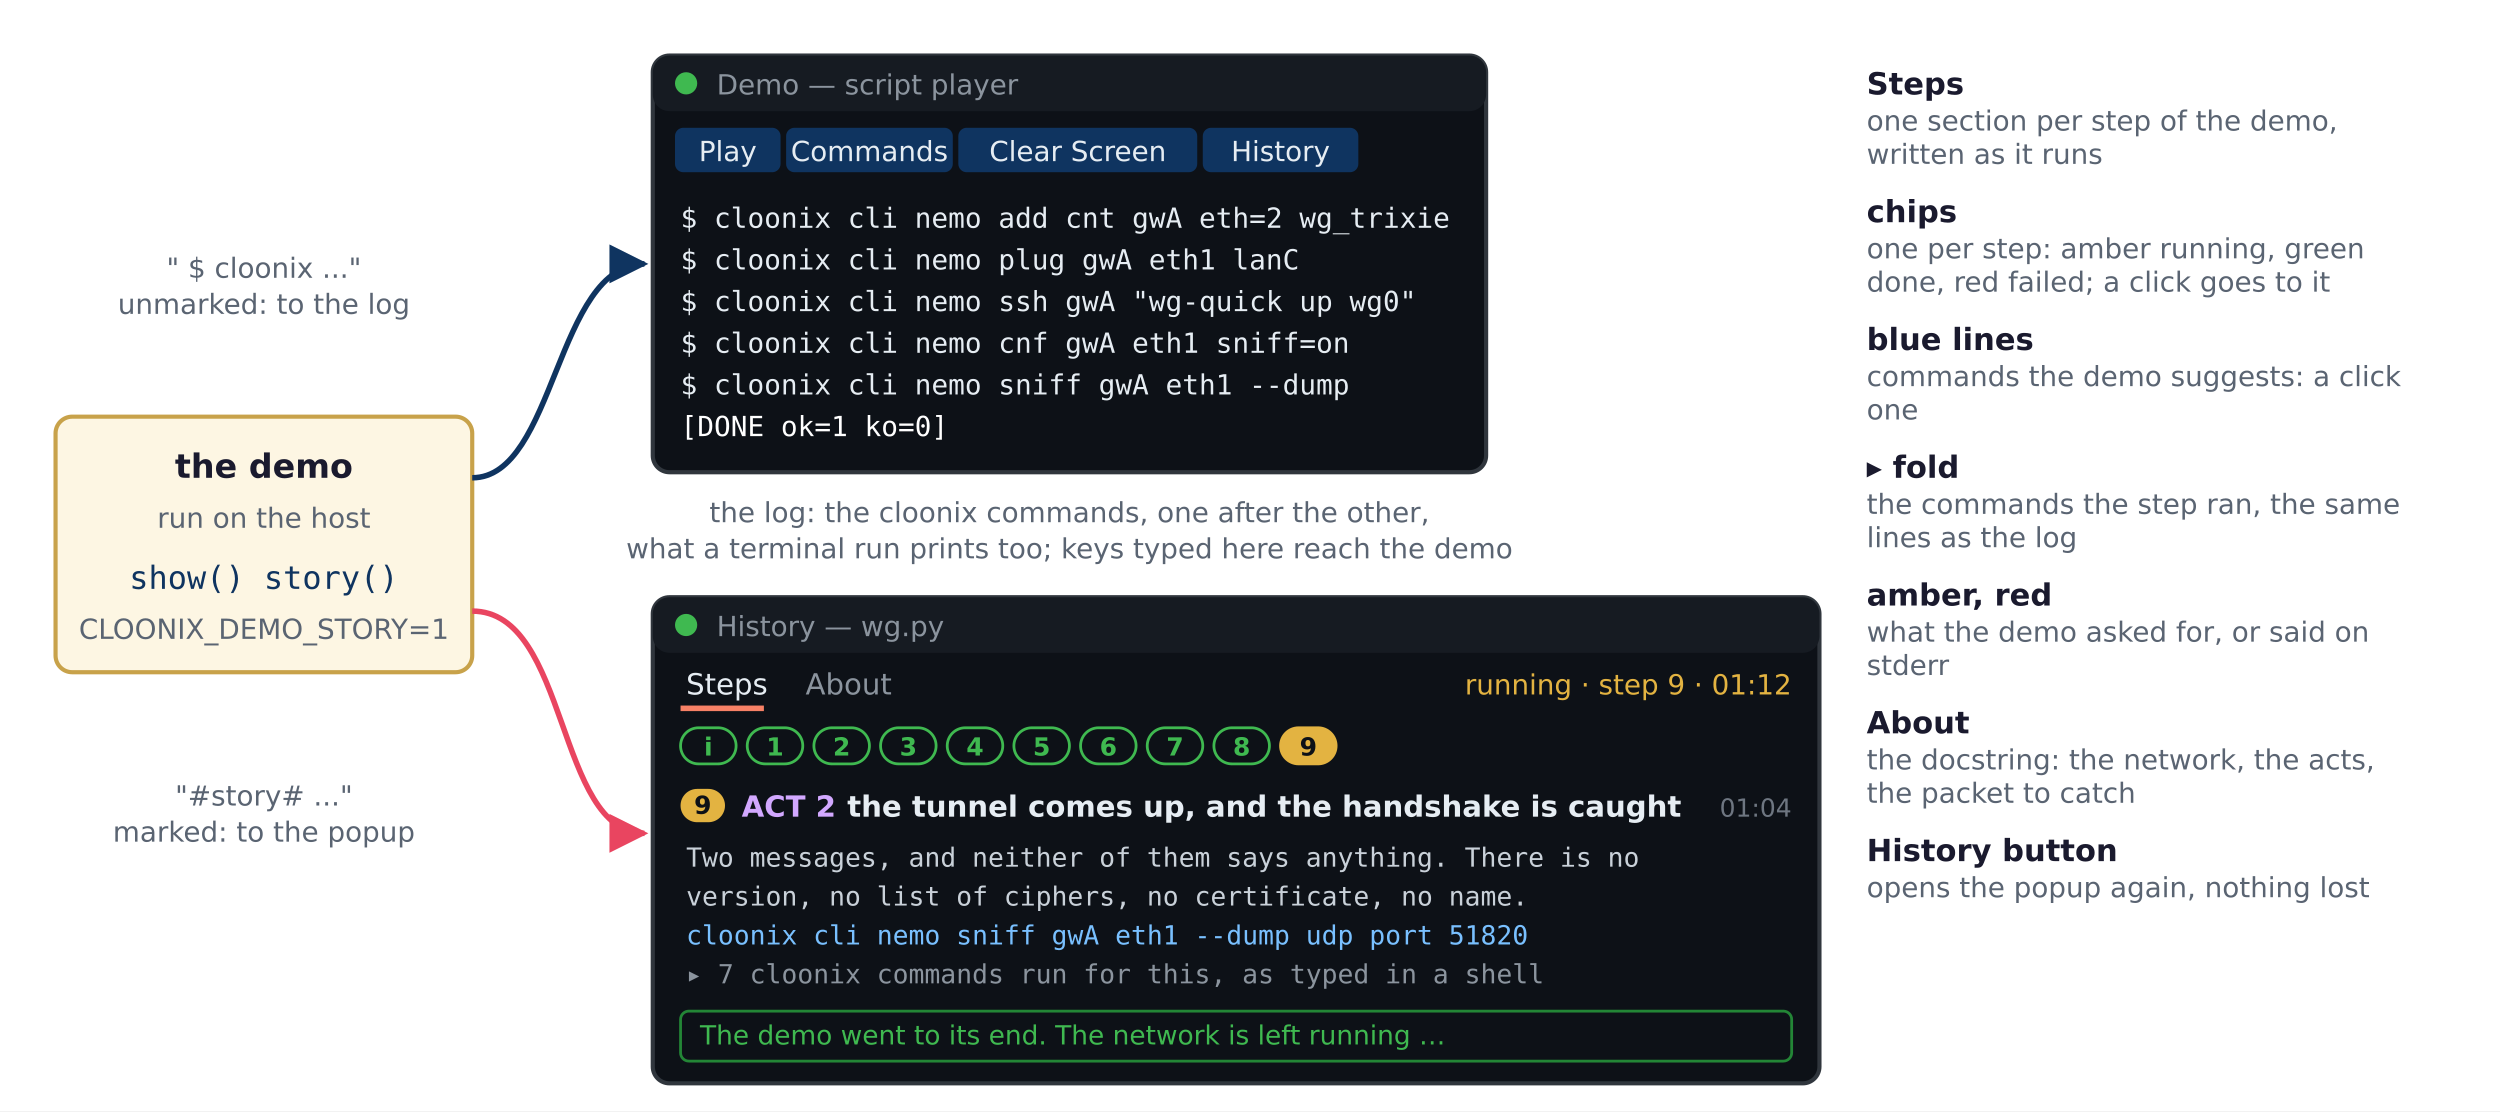
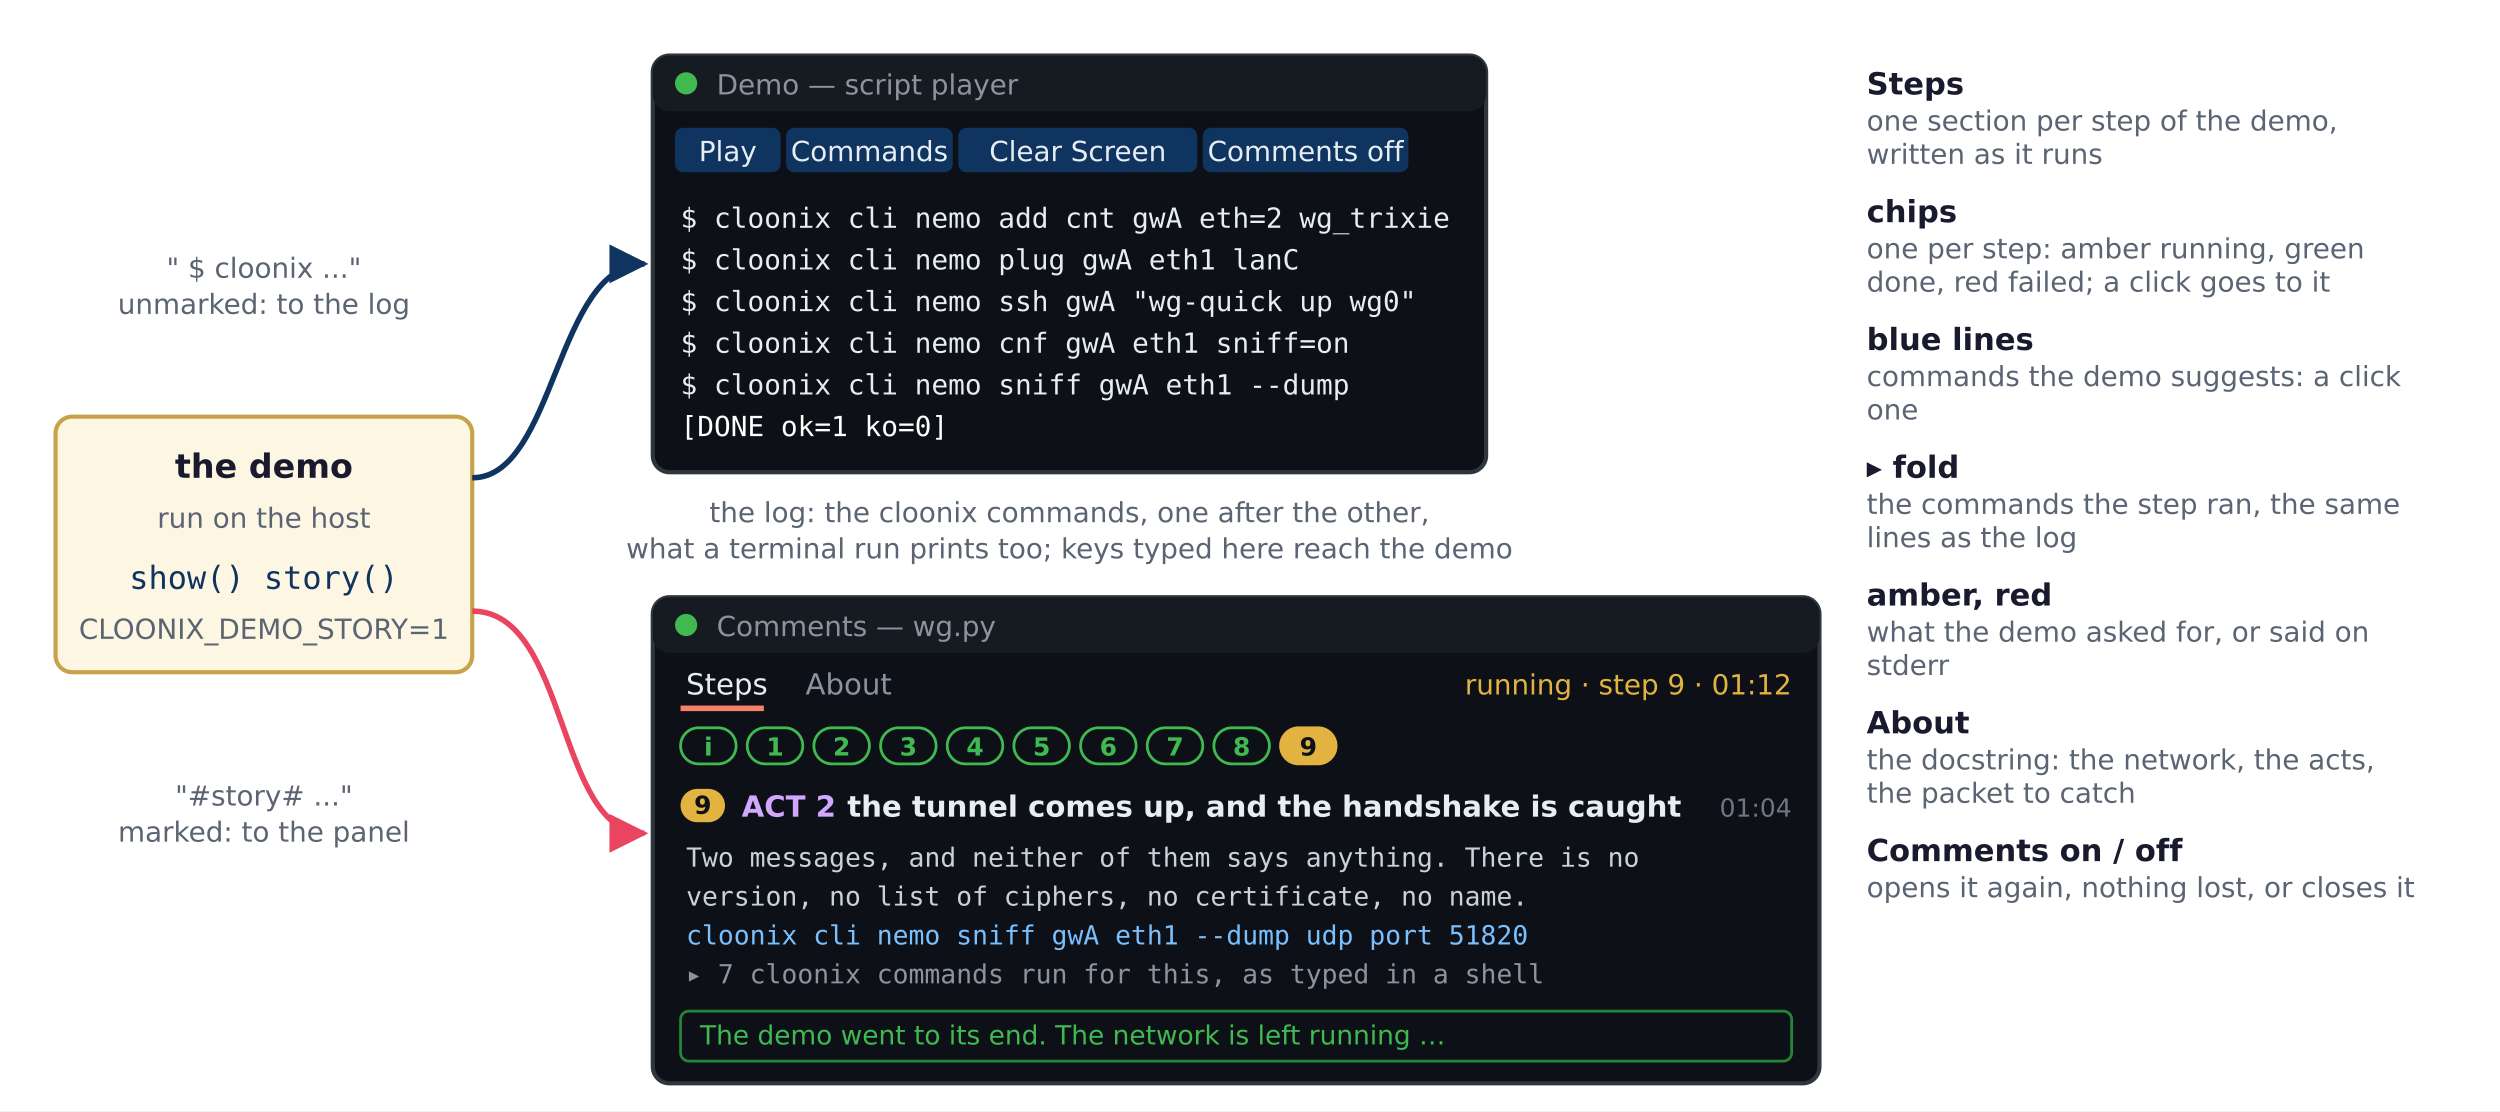
<svg xmlns="http://www.w3.org/2000/svg" viewBox="0 0 900 400" width="900" height="400" font-family="DejaVu Sans, Helvetica, Arial, sans-serif">
  <defs>
    <marker id="a" viewBox="0 0 10 10" refX="9" refY="5" markerWidth="7" markerHeight="7" orient="auto">
      <path d="M0,0 L10,5 L0,10 z" fill="#0f3460" />
    </marker>
    <marker id="ar" viewBox="0 0 10 10" refX="9" refY="5" markerWidth="7" markerHeight="7" orient="auto">
      <path d="M0,0 L10,5 L0,10 z" fill="#e94560" />
    </marker>
    <marker id="ag" viewBox="0 0 10 10" refX="9" refY="5" markerWidth="7" markerHeight="7" orient="auto">
      <path d="M0,0 L10,5 L0,10 z" fill="#7a8695" />
    </marker>
  </defs>
  <style>
text{fill:#1a1a2e;font-size:12px}
.m{font-family:monospace;font-size:11.5px;fill:#0f3460}
.w{fill:#ffffff;font-size:11px;font-weight:bold}
.s{font-size:10px;fill:#5a6472}
.box{fill:#f7f8fa;stroke:#0f3460;stroke-width:1.5}
.acc{fill:#fdeef1;stroke:#e94560;stroke-width:1.5}
.gry{fill:#f2f3f5;stroke:#7a8695;stroke-width:1.5}
.grn{fill:#eef8f1;stroke:#27ae60;stroke-width:1.5}
.yel{fill:#fdf6e3;stroke:#c8a24a;stroke-width:1.5}
.zone{fill:#eef4ff;stroke:#5a7fbf;stroke-width:1.5;stroke-dasharray:7 4}
.zoner{fill:#fff5f7;stroke:#e94560;stroke-width:1.5;stroke-dasharray:7 4}
.zoneg{fill:#f6f7f8;stroke:#7a8695;stroke-width:1.5;stroke-dasharray:7 4}
.cab{stroke:#3498db;stroke-width:2.5;fill:none}
.arr{stroke:#0f3460;stroke-width:2;fill:none;marker-end:url(#a)}
.arr2{stroke:#0f3460;stroke-width:2;fill:none;marker-end:url(#a);marker-start:url(#a)}
.arrr{stroke:#e94560;stroke-width:2;fill:none;marker-end:url(#ar)}
.arg{stroke:#7a8695;stroke-width:1.5;fill:none;stroke-dasharray:5 3;marker-end:url(#ag)}
.lin{stroke:#0f3460;stroke-width:1.5;fill:none}
.cross{stroke:#e94560;stroke-width:3}
</style>
  <rect width="900" height="400" fill="#ffffff" />
  <rect x="20" y="150" width="150" height="92" rx="6" class="yel" />
  <text x="95" y="172" text-anchor="middle" font-weight="bold">the demo</text>
  <text x="95" y="190" text-anchor="middle" class="s">run on the host</text>
  <text x="95" y="212" text-anchor="middle" class="m">show()   story()</text>
  <text x="95" y="230" text-anchor="middle" class="s">CLOONIX_DEMO_STORY=1</text>
  <path d="M170,172 C200,172 200,95 232,95" class="arr" />
  <text x="95" y="100" text-anchor="middle" class="s">"    $ cloonix ..."</text>
  <text x="95" y="113" text-anchor="middle" class="s">unmarked: to the log</text>
  <path d="M170,220 C205,220 200,300 232,300" class="arrr" />
  <text x="95" y="290" text-anchor="middle" class="s">"#story# ..."</text>
-   <text x="95" y="303" text-anchor="middle" class="s">marked: to the popup</text>
+   <text x="95" y="303" text-anchor="middle" class="s">marked: to the panel</text>
  <rect x="235" y="20" width="300" height="150" rx="6" fill="#0d1117" stroke="#30363d" stroke-width="1.5" />
  <rect x="235" y="20" width="300" height="20" rx="6" fill="#161b22" />
  <circle cx="247" cy="30" r="4" fill="#3fb950" />
  <text x="258" y="34" style="fill:#8b949e;font-size:10px">Demo — script player</text>
  <rect x="243" y="46" width="38" height="16" rx="3" fill="#0f3460" />
  <text x="262" y="58" text-anchor="middle" style="fill:#e6edf3;font-size:10px">Play</text>
  <rect x="283" y="46" width="60" height="16" rx="3" fill="#0f3460" />
  <text x="313" y="58" text-anchor="middle" style="fill:#e6edf3;font-size:10px">Commands</text>
  <rect x="345" y="46" width="86" height="16" rx="3" fill="#0f3460" />
  <text x="388" y="58" text-anchor="middle" style="fill:#e6edf3;font-size:10px">Clear Screen</text>
-   <rect x="433" y="46" width="56" height="16" rx="3" fill="#0f3460" />
-   <text x="461" y="58" text-anchor="middle" style="fill:#e6edf3;font-size:10px">History</text>
+   <rect x="433" y="46" width="74" height="16" rx="3" fill="#0f3460" />
+   <text x="470" y="58" text-anchor="middle" style="fill:#e6edf3;font-size:10px">Comments off</text>
  <text x="245" y="82" style="font-family:monospace;font-size:10px;fill:#e6edf3">$ cloonix cli nemo add cnt gwA eth=2 wg_trixie</text>
  <text x="245" y="97" style="font-family:monospace;font-size:10px;fill:#e6edf3">$ cloonix cli nemo plug gwA eth1 lanC</text>
  <text x="245" y="112" style="font-family:monospace;font-size:10px;fill:#e6edf3">$ cloonix cli nemo ssh gwA "wg-quick up wg0"</text>
  <text x="245" y="127" style="font-family:monospace;font-size:10px;fill:#e6edf3">$ cloonix cli nemo cnf gwA eth1 sniff=on</text>
  <text x="245" y="142" style="font-family:monospace;font-size:10px;fill:#e6edf3">$ cloonix cli nemo sniff gwA eth1 --dump</text>
  <text x="245" y="157" style="font-family:monospace;font-size:10px;fill:#ffffff">[DONE ok=1 ko=0]</text>
  <text x="385" y="188" text-anchor="middle" class="s">the log: the cloonix commands, one after the other,</text>
  <text x="385" y="201" text-anchor="middle" class="s">what a terminal run prints too; keys typed here reach the demo</text>
  <rect x="235" y="215" width="420" height="175" rx="6" fill="#0d1117" stroke="#30363d" stroke-width="1.5" />
  <rect x="235" y="215" width="420" height="20" rx="6" fill="#161b22" />
  <circle cx="247" cy="225" r="4" fill="#3fb950" />
-   <text x="258" y="229" style="fill:#8b949e;font-size:10px">History — wg.py</text>
+   <text x="258" y="229" style="fill:#8b949e;font-size:10px">Comments — wg.py</text>
  <text x="247" y="250" style="fill:#e6edf3;font-size:10.5px">Steps</text>
  <rect x="245" y="254" width="30" height="2" fill="#f78166" />
  <text x="290" y="250" style="fill:#8b949e;font-size:10.5px">About</text>
  <text x="645" y="250" text-anchor="end" style="fill:#e3b341;font-size:10px">running · step 9 · 01:12</text>
  <rect x="245" y="262" width="20" height="13" rx="6.5" fill="none" stroke="#3fb950" />
  <text x="255" y="272" text-anchor="middle" style="fill:#3fb950;font-size:9px;font-weight:bold">i</text>
  <rect x="269" y="262" width="20" height="13" rx="6.5" fill="none" stroke="#3fb950" />
  <text x="279" y="272" text-anchor="middle" style="fill:#3fb950;font-size:9px;font-weight:bold">1</text>
  <rect x="293" y="262" width="20" height="13" rx="6.5" fill="none" stroke="#3fb950" />
  <text x="303" y="272" text-anchor="middle" style="fill:#3fb950;font-size:9px;font-weight:bold">2</text>
  <rect x="317" y="262" width="20" height="13" rx="6.5" fill="none" stroke="#3fb950" />
  <text x="327" y="272" text-anchor="middle" style="fill:#3fb950;font-size:9px;font-weight:bold">3</text>
  <rect x="341" y="262" width="20" height="13" rx="6.5" fill="none" stroke="#3fb950" />
  <text x="351" y="272" text-anchor="middle" style="fill:#3fb950;font-size:9px;font-weight:bold">4</text>
  <rect x="365" y="262" width="20" height="13" rx="6.5" fill="none" stroke="#3fb950" />
  <text x="375" y="272" text-anchor="middle" style="fill:#3fb950;font-size:9px;font-weight:bold">5</text>
  <rect x="389" y="262" width="20" height="13" rx="6.5" fill="none" stroke="#3fb950" />
  <text x="399" y="272" text-anchor="middle" style="fill:#3fb950;font-size:9px;font-weight:bold">6</text>
  <rect x="413" y="262" width="20" height="13" rx="6.5" fill="none" stroke="#3fb950" />
  <text x="423" y="272" text-anchor="middle" style="fill:#3fb950;font-size:9px;font-weight:bold">7</text>
  <rect x="437" y="262" width="20" height="13" rx="6.5" fill="none" stroke="#3fb950" />
  <text x="447" y="272" text-anchor="middle" style="fill:#3fb950;font-size:9px;font-weight:bold">8</text>
  <rect x="461" y="262" width="20" height="13" rx="6.5" fill="#e3b341" stroke="#e3b341" />
  <text x="471" y="272" text-anchor="middle" style="fill:#0d1117;font-size:9px;font-weight:bold">9</text>
  <rect x="245" y="284" width="16" height="12" rx="6" fill="#e3b341" />
  <text x="253" y="293" text-anchor="middle" style="fill:#0d1117;font-size:9px;font-weight:bold">9</text>
  <text x="267" y="294" style="fill:#d2a8ff;font-size:10.5px;font-weight:bold">ACT 2</text>
  <text x="305" y="294" style="fill:#e6edf3;font-size:10.5px;font-weight:bold">the tunnel comes up, and the handshake is caught</text>
  <text x="645" y="294" text-anchor="end" style="fill:#6e7681;font-size:9px">01:04</text>
  <text x="247" y="312" style="font-family:monospace;font-size:9.5px;fill:#c9d1d9">Two messages, and neither of them says anything. There is no</text>
  <text x="247" y="326" style="font-family:monospace;font-size:9.5px;fill:#c9d1d9">version, no list of ciphers, no certificate, no name.</text>
  <text x="247" y="340" style="font-family:monospace;font-size:9.5px;fill:#79c0ff">    cloonix cli nemo sniff gwA eth1 --dump udp port 51820</text>
  <text x="247" y="354" style="font-family:monospace;font-size:9.5px;fill:#8b949e">▸ 7 cloonix commands run for this, as typed in a shell</text>
  <rect x="245" y="364" width="400" height="18" rx="3" fill="none" stroke="#238636" />
  <text x="252" y="376" style="fill:#3fb950;font-size:9.5px">The demo went to its end. The network is left running …</text>
  <text x="672" y="34" font-weight="bold" style="font-size:11px">Steps</text>
  <text x="672" y="47" class="s">one section per step of the demo,</text>
  <text x="672" y="59" class="s">written as it runs</text>
  <text x="672" y="80" font-weight="bold" style="font-size:11px">chips</text>
  <text x="672" y="93" class="s">one per step: amber running, green</text>
  <text x="672" y="105" class="s">done, red failed; a click goes to it</text>
  <text x="672" y="126" font-weight="bold" style="font-size:11px">blue lines</text>
  <text x="672" y="139" class="s">commands the demo suggests: a click</text>
  <text x="672" y="151" class="s">one</text>
  <text x="672" y="172" font-weight="bold" style="font-size:11px">▸ fold</text>
  <text x="672" y="185" class="s">the commands the step ran, the same</text>
  <text x="672" y="197" class="s">lines as the log</text>
  <text x="672" y="218" font-weight="bold" style="font-size:11px">amber, red</text>
  <text x="672" y="231" class="s">what the demo asked for, or said on</text>
  <text x="672" y="243" class="s">stderr</text>
  <text x="672" y="264" font-weight="bold" style="font-size:11px">About</text>
  <text x="672" y="277" class="s">the docstring: the network, the acts,</text>
  <text x="672" y="289" class="s">the packet to catch</text>
-   <text x="672" y="310" font-weight="bold" style="font-size:11px">History button</text>
-   <text x="672" y="323" class="s">opens the popup again, nothing lost</text>
+   <text x="672" y="310" font-weight="bold" style="font-size:11px">Comments on / off</text>
+   <text x="672" y="323" class="s">opens it again, nothing lost, or closes it</text>
</svg>
